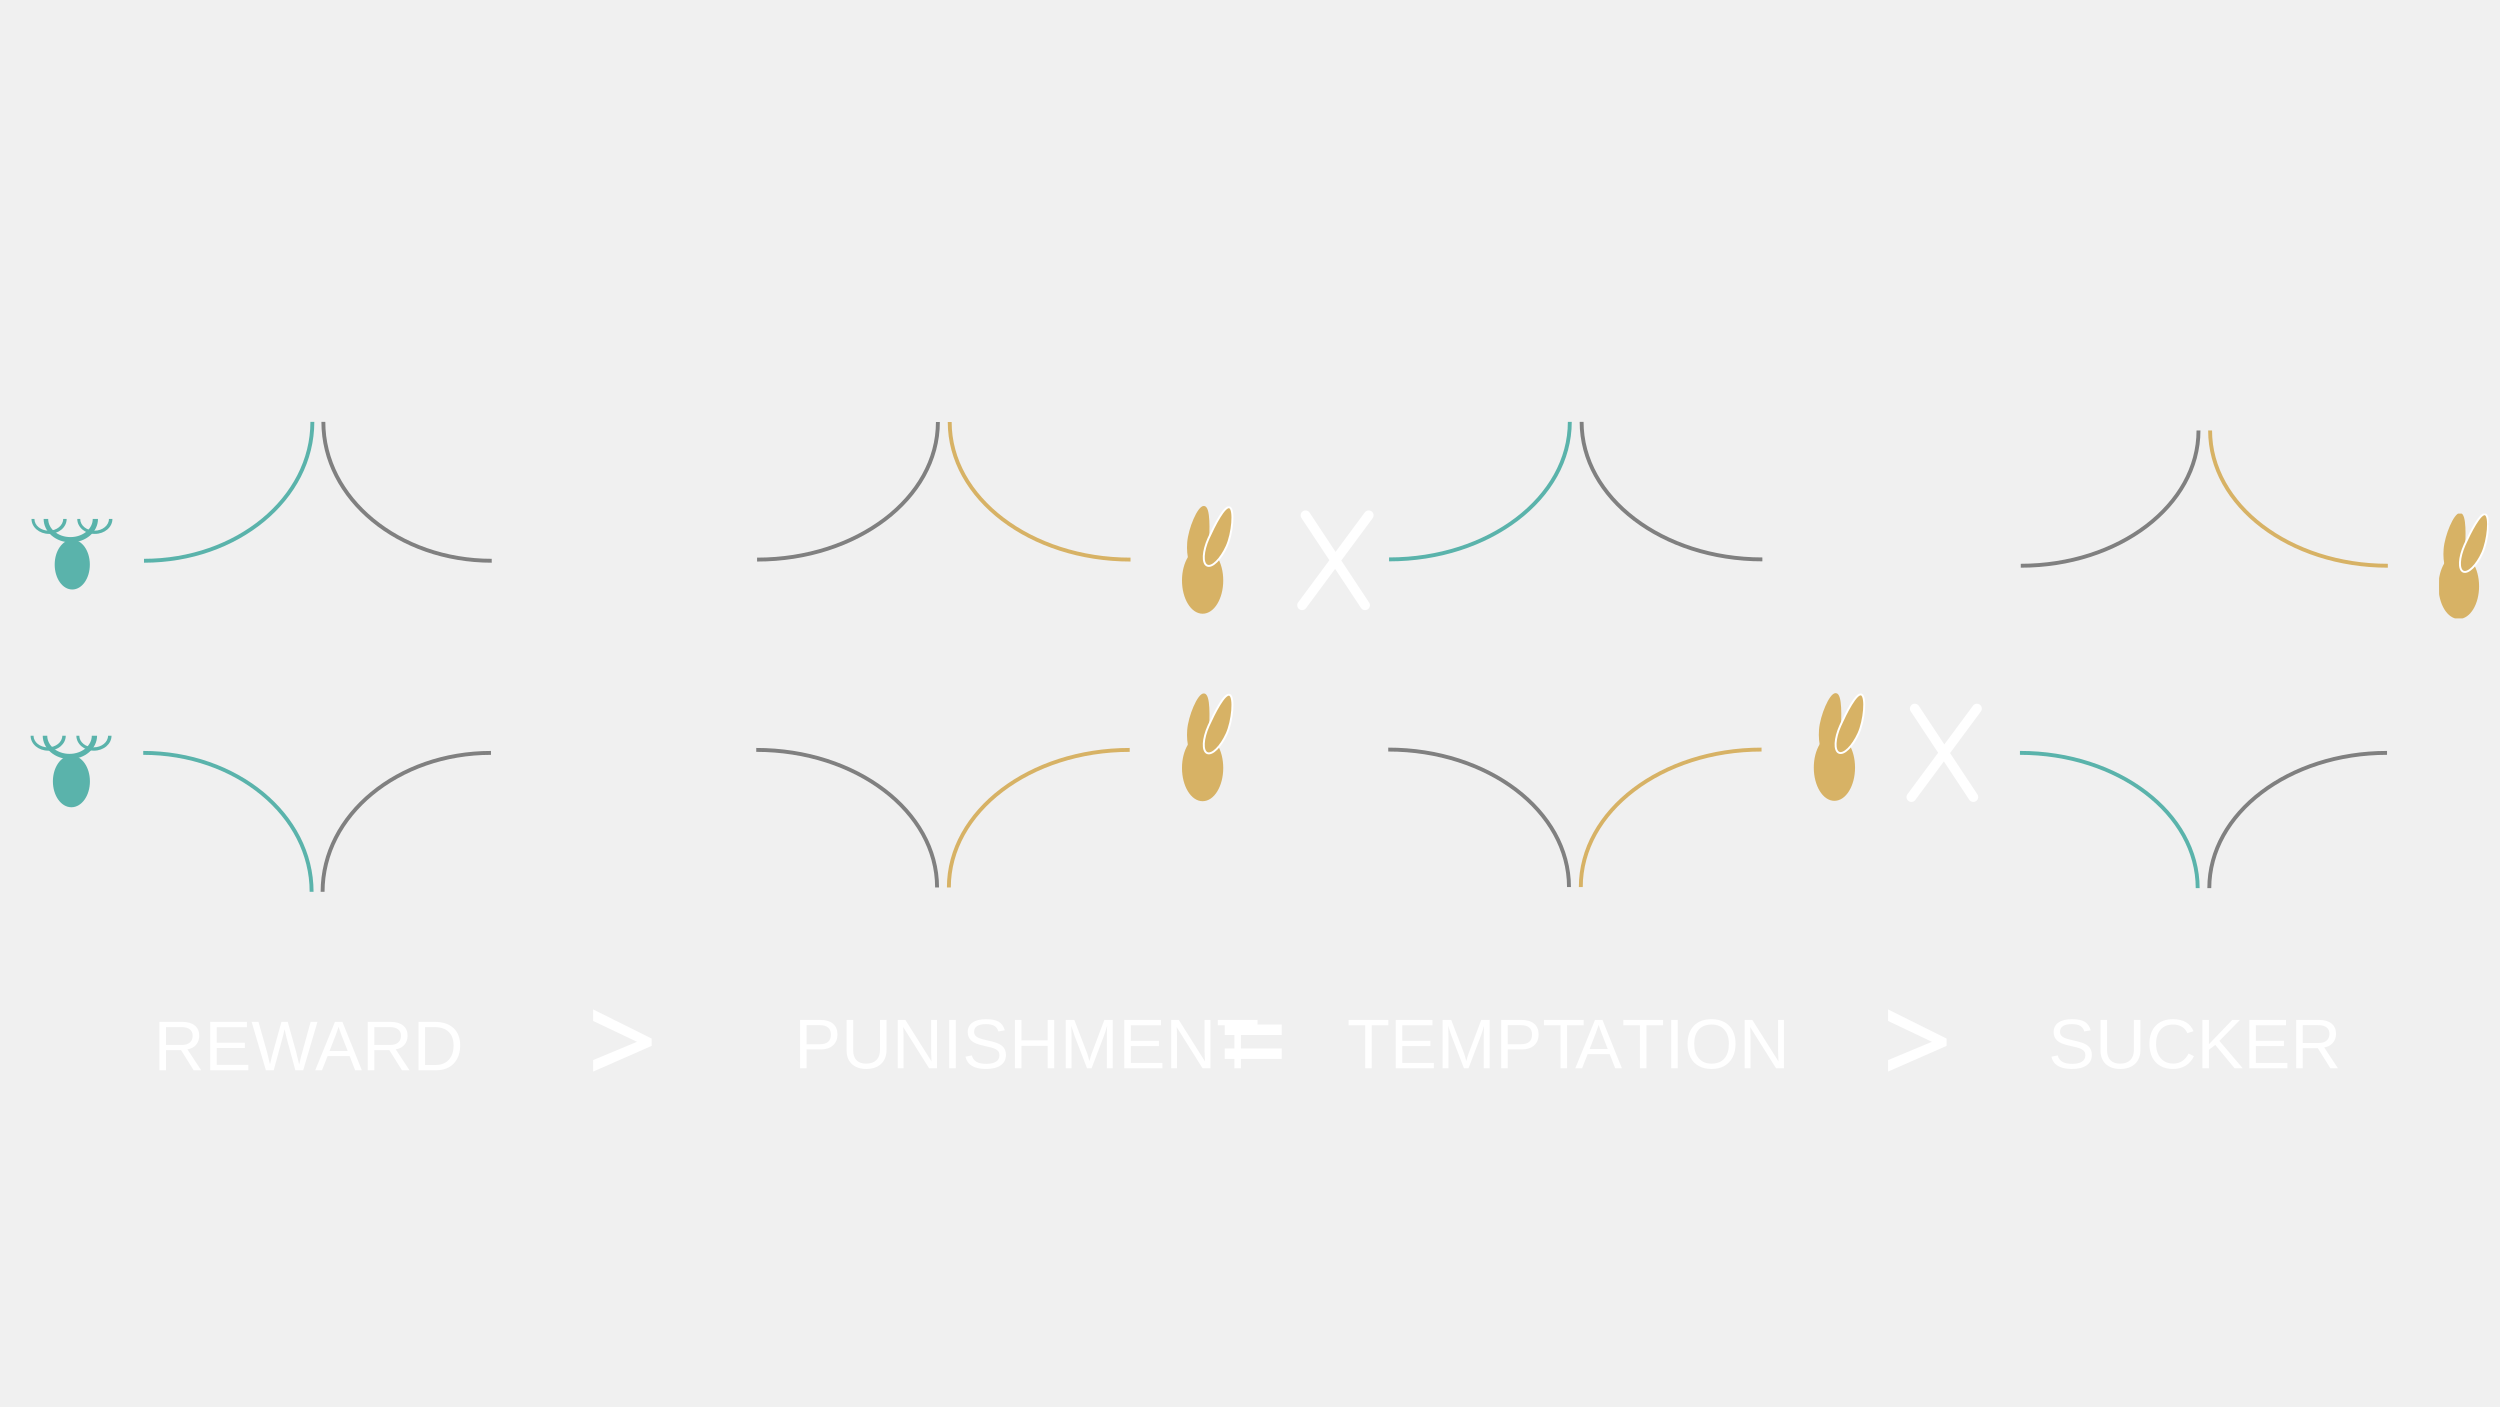
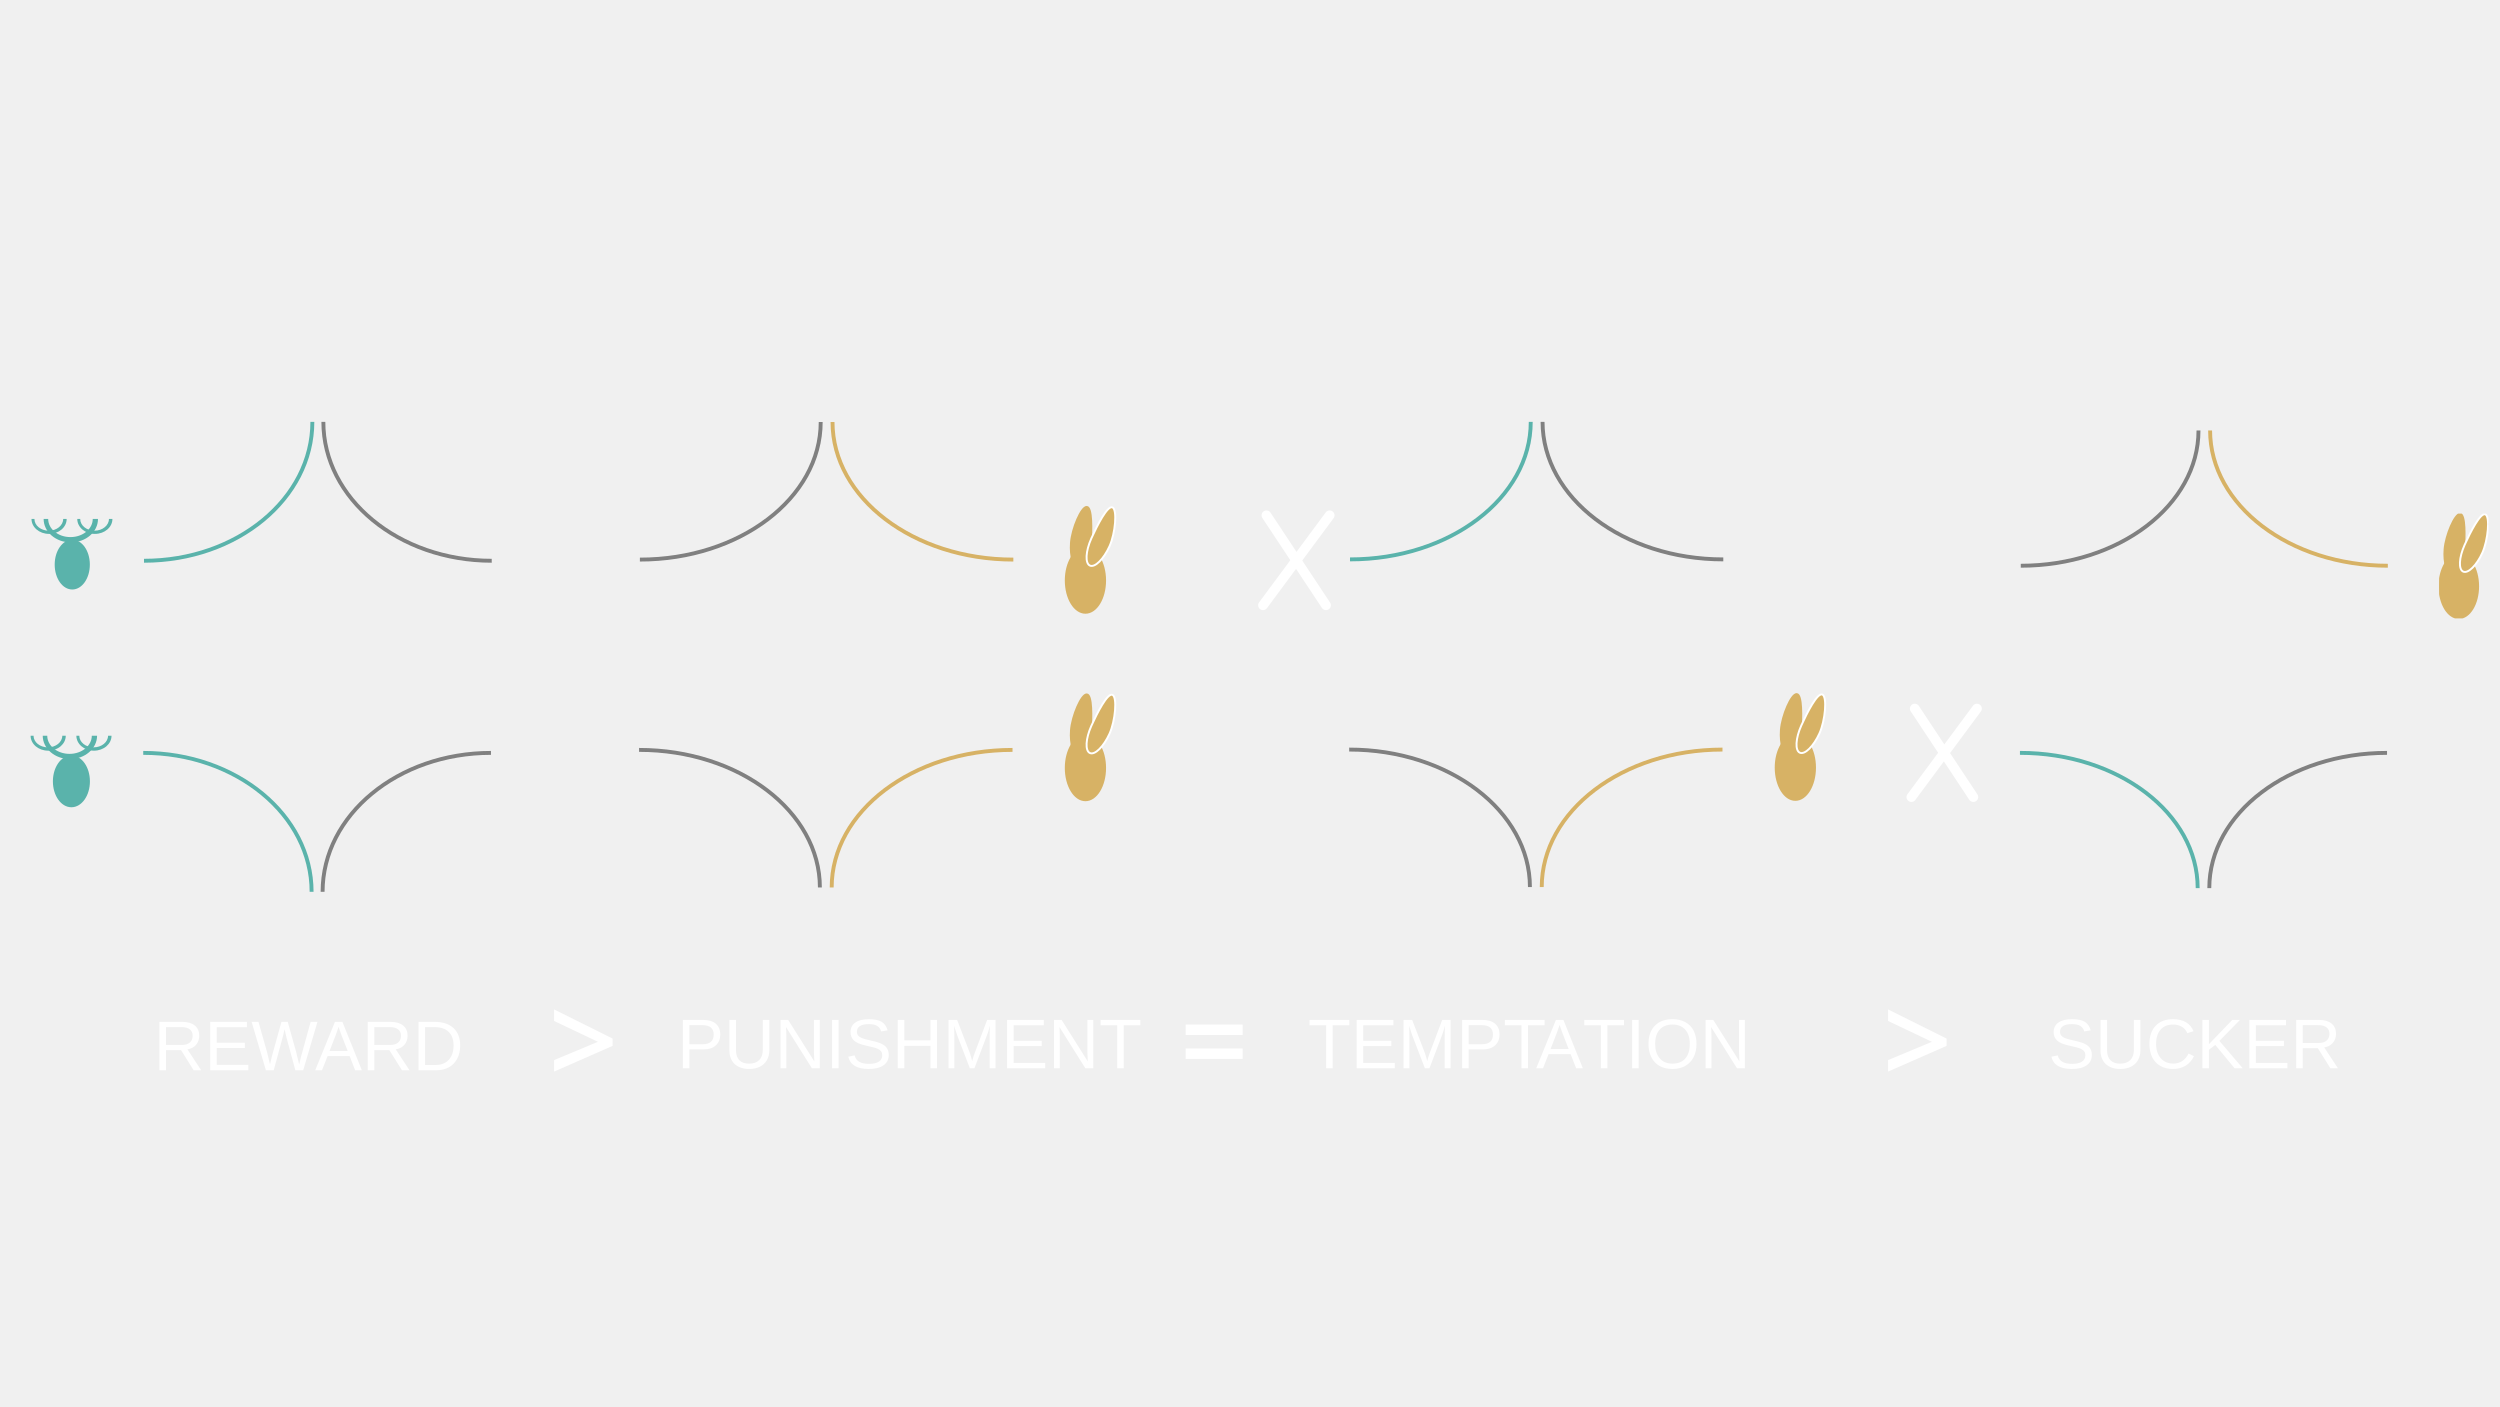
<svg xmlns="http://www.w3.org/2000/svg" id="Layer_1" data-name="Layer 1" viewBox="0 0 1280 720">
  <defs>
    <style>.cls-1,.cls-10,.cls-12,.cls-2,.cls-3,.cls-5{fill:none;}.cls-2,.cls-5{stroke:#5ab3ab;}.cls-10,.cls-2,.cls-3{stroke-width:2px;}.cls-3{stroke:gray;}.cls-4{fill:#5ab3ab;}.cls-6{font-size:36px;font-family:ArialMT, Arial;}.cls-14,.cls-15,.cls-6{fill:#fff;}.cls-7{letter-spacing:-0.04em;}.cls-8{letter-spacing:-0.07em;}.cls-9{letter-spacing:-0.02em;}.cls-10,.cls-12{stroke:#d7b265;}.cls-11,.cls-13{fill:#d7b265;}.cls-13,.cls-14,.cls-15{stroke:#fff;}.cls-13{stroke-miterlimit:10;}.cls-14{stroke-linecap:round;stroke-width:5px;}.cls-15{font-size:61.49px;font-family:MyriadPro-Regular, Myriad Pro;}.cls-16{clip-path:url(#clip-path);}</style>
    <clipPath id="clip-path">
      <rect class="cls-1" x="1248.82" y="262.95" width="25.27" height="53.66" />
    </clipPath>
  </defs>
  <path class="cls-2" d="M159.54,456.59c0-39.27-38.59-71.11-86.2-71.11" />
  <path class="cls-3" d="M165.17,456.59c0-39.27,38.59-71.11,86.2-71.11" />
  <path class="cls-2" d="M159.93,216c0,39.27-38.59,71.11-86.2,71.11" />
  <path class="cls-3" d="M165.56,216c0,39.27,38.59,71.11,86.2,71.11" />
  <path class="cls-4" d="M37,301.83c5,0,9-5.71,9-12.76s-4-12.75-9-12.75-9,5.71-9,12.75,4,12.76,9,12.76" />
  <ellipse class="cls-1" cx="37.02" cy="289.07" rx="8.98" ry="12.76" />
  <path class="cls-4" d="M50.17,265.71H47.48c0,5.13-5.1,9.28-11.4,9.28s-11.41-4.15-11.41-9.28H22.34c0,6.6,6.23,12,13.91,12s13.92-5.35,13.92-12" />
  <path class="cls-1" d="M50.17,265.71H47.48c0,5.13-5.1,9.28-11.4,9.28s-11.41-4.15-11.41-9.28H22.34c0,6.6,6.23,12,13.91,12S50.17,272.31,50.17,265.71Z" />
  <path class="cls-4" d="M57.51,265.71H55.78c0,3.28-3.29,6-7.36,6s-7.35-2.67-7.35-6H39.56c0,4.23,4,7.65,9,7.65s9-3.42,9-7.65" />
  <path class="cls-1" d="M57.51,265.71H55.78c0,3.28-3.29,6-7.36,6s-7.35-2.67-7.35-6H39.56c0,4.23,4,7.65,9,7.65S57.51,269.94,57.51,265.71Z" />
  <path class="cls-4" d="M34.08,265.71H32.35c0,3.28-3.29,6-7.36,6s-7.36-2.67-7.36-6h-1.5c0,4.23,4,7.65,9,7.65s9-3.42,9-7.65" />
  <path class="cls-1" d="M34.08,265.71H32.35c0,3.28-3.29,6-7.36,6s-7.36-2.67-7.36-6h-1.5c0,4.23,4,7.65,9,7.65S34.08,269.94,34.08,265.71Z" />
  <path class="cls-4" d="M36.56,412.81c4.95,0,9-5.71,9-12.75s-4-12.76-9-12.76-9,5.71-9,12.76,4,12.75,9,12.75" />
  <ellipse class="cls-5" cx="36.56" cy="400.06" rx="8.98" ry="12.76" />
  <path class="cls-4" d="M49.7,376.69H47c0,5.13-5.11,9.29-11.41,9.29s-11.4-4.16-11.4-9.29H21.88c0,6.6,6.23,11.95,13.91,11.95s13.91-5.35,13.91-11.95" />
  <path class="cls-1" d="M49.7,376.69H47c0,5.13-5.11,9.29-11.41,9.29s-11.4-4.16-11.4-9.29H21.88c0,6.6,6.23,11.95,13.91,11.95S49.7,383.29,49.7,376.69Z" />
  <path class="cls-4" d="M57.05,376.69H55.32c0,3.29-3.3,5.95-7.36,5.95S40.6,380,40.6,376.69H39.1c0,4.23,4,7.66,9,7.66s9-3.43,9-7.66" />
  <path class="cls-1" d="M57.05,376.69H55.32c0,3.29-3.3,5.95-7.36,5.95S40.6,380,40.6,376.69H39.1c0,4.23,4,7.66,9,7.66S57.05,380.92,57.05,376.69Z" />
  <path class="cls-4" d="M33.62,376.69H31.89c0,3.29-3.3,5.95-7.36,5.95s-7.36-2.66-7.36-5.95h-1.5c0,4.23,4,7.66,9,7.66s9-3.43,9-7.66" />
  <path class="cls-1" d="M33.62,376.69H31.89c0,3.29-3.3,5.95-7.36,5.95s-7.36-2.66-7.36-5.95h-1.5c0,4.23,4,7.66,9,7.66S33.62,380.92,33.62,376.69Z" />
  <text class="cls-6" transform="translate(78.67 547.96)">RE<tspan class="cls-7" x="50.01" y="0">W</tspan>
    <tspan x="82.65" y="0">ARD</tspan>
  </text>
-   <text class="cls-6" transform="translate(689.67 546.96)">TEMP<tspan class="cls-8" x="100" y="0">TA</tspan>
+   <text class="cls-6" transform="translate(669.67 546.96)">TEMP<tspan class="cls-8" x="100" y="0">TA</tspan>
    <tspan x="140.66" y="0">TION</tspan>
  </text>
-   <text class="cls-6" transform="translate(406.67 546.96)">PUNISHMEN<tspan class="cls-9" x="216.02" y="0">T</tspan>
+   <text class="cls-6" transform="translate(346.67 546.96)">PUNISHMEN<tspan class="cls-9" x="216.02" y="0">T</tspan>
  </text>
-   <path class="cls-3" d="M803.32,454.19c0-38.89-41.43-70.41-92.54-70.41" />
-   <path class="cls-10" d="M809.37,454.19c0-38.89,41.43-70.41,92.54-70.41" />
-   <path class="cls-2" d="M803.74,216c0,38.89-41.43,70.41-92.54,70.41" />
-   <path class="cls-3" d="M809.79,216c0,38.89,41.43,70.41,92.54,70.41" />
-   <path class="cls-11" d="M939.22,409.54c5.56,0,10.06-7.4,10.06-16.53s-4.5-16.52-10.06-16.52-10.05,7.4-10.05,16.52,4.5,16.53,10.05,16.53" />
-   <ellipse class="cls-12" cx="939.22" cy="393.01" rx="10.06" ry="16.52" />
-   <path class="cls-11" d="M939.93,355.37c2.79.19,2.48,11.87,2,19s-3.21,12.83-6,12.64-4.62-6.15-4.1-13.32,5.34-18.54,8.13-18.36" />
-   <path class="cls-12" d="M939.93,355.37c2.79.19,2.48,11.87,2,19s-3.21,12.83-6,12.64-4.62-6.15-4.1-13.32S937.14,355.19,939.93,355.37Z" />
-   <path class="cls-11" d="M953.06,355.61c-2.55-1.13-7.85,9.31-10.8,15.87s-3.28,12.79-.73,13.91,7-3.28,10-9.84,4.11-18.82,1.55-19.94" />
-   <path class="cls-13" d="M953.06,355.61c-2.55-1.13-7.85,9.31-10.8,15.87s-3.28,12.79-.73,13.91,7-3.28,10-9.84S955.62,356.73,953.06,355.61Z" />
-   <rect class="cls-1" x="928.97" y="355.18" width="25.69" height="54.55" />
-   <line class="cls-14" x1="668.42" y1="263.84" x2="698.91" y2="309.89" />
-   <line class="cls-14" x1="666.67" y1="309.89" x2="700.78" y2="263.84" />
-   <text class="cls-15" transform="translate(301.12 555.01)">&gt;</text>
+   <path class="cls-3" d="M783.32,454.19c0-38.89-41.43-70.41-92.54-70.41" />
+   <path class="cls-10" d="M789.37,454.19c0-38.89,41.43-70.41,92.54-70.41" />
+   <path class="cls-2" d="M783.74,216c0,38.89-41.43,70.41-92.54,70.41" />
+   <path class="cls-3" d="M789.79,216c0,38.89,41.43,70.41,92.54,70.41" />
+   <path class="cls-11" d="M919.22,409.54c5.56,0,10.06-7.4,10.06-16.53s-4.5-16.52-10.06-16.52-10.05,7.4-10.05,16.52,4.5,16.53,10.05,16.53" />
+   <ellipse class="cls-12" cx="919.22" cy="393.01" rx="10.06" ry="16.52" />
+   <path class="cls-11" d="M919.93,355.37c2.79.19,2.48,11.87,2,19s-3.21,12.83-6,12.64-4.62-6.15-4.1-13.32,5.34-18.54,8.13-18.36" />
+   <path class="cls-12" d="M919.93,355.37c2.79.19,2.48,11.87,2,19s-3.21,12.83-6,12.64-4.62-6.15-4.1-13.32S917.14,355.19,919.93,355.37Z" />
+   <path class="cls-11" d="M933.06,355.61c-2.55-1.13-7.85,9.31-10.8,15.87s-3.28,12.79-.73,13.91,7-3.28,10-9.84,4.11-18.82,1.55-19.94" />
+   <path class="cls-13" d="M933.06,355.61c-2.55-1.13-7.85,9.31-10.8,15.87s-3.28,12.79-.73,13.91,7-3.28,10-9.84S935.62,356.73,933.06,355.61Z" />
+   <rect class="cls-1" x="908.97" y="355.18" width="25.69" height="54.55" />
+   <line class="cls-14" x1="648.42" y1="263.84" x2="678.91" y2="309.89" />
+   <line class="cls-14" x1="646.67" y1="309.89" x2="680.78" y2="263.84" />
+   <text class="cls-15" transform="translate(281.12 555.01)">&gt;</text>
  <text class="cls-15" transform="translate(964.12 555.01)">&gt;</text>
-   <text class="cls-15" transform="translate(624.12 555.01)">=</text>
-   <path class="cls-3" d="M479.78,454.39c0-38.91-41.45-70.44-92.58-70.44" />
-   <path class="cls-10" d="M485.82,454.39c0-38.91,41.46-70.44,92.59-70.44" />
-   <path class="cls-3" d="M480.2,216.07c0,38.91-41.45,70.44-92.58,70.44" />
-   <path class="cls-10" d="M486.25,216.07c0,38.91,41.45,70.44,92.58,70.44" />
-   <path class="cls-11" d="M615.74,313.73c5.55,0,10.06-7.4,10.06-16.53s-4.51-16.53-10.06-16.53-10.06,7.4-10.06,16.53,4.5,16.53,10.06,16.53" />
-   <ellipse class="cls-12" cx="615.74" cy="297.2" rx="10.06" ry="16.53" />
-   <path class="cls-11" d="M616.44,259.54c2.79.19,2.49,11.87,2,19s-3.2,12.84-6,12.65-4.62-6.15-4.1-13.32,5.34-18.55,8.13-18.37" />
-   <path class="cls-12" d="M616.44,259.54c2.79.19,2.49,11.87,2,19s-3.2,12.84-6,12.65-4.62-6.15-4.1-13.32S613.65,259.36,616.44,259.54Z" />
-   <path class="cls-11" d="M629.58,259.78c-2.55-1.13-7.85,9.31-10.81,15.87s-3.28,12.8-.72,13.93,7-3.29,10-9.85,4.12-18.83,1.56-20" />
-   <path class="cls-13" d="M629.58,259.78c-2.55-1.13-7.85,9.31-10.81,15.87s-3.28,12.8-.72,13.93,7-3.29,10-9.85S632.14,260.9,629.58,259.78Z" />
-   <rect class="cls-1" x="605.48" y="259.35" width="25.7" height="54.58" />
-   <path class="cls-11" d="M615.74,409.72c5.55,0,10.06-7.4,10.06-16.53s-4.51-16.53-10.06-16.53-10.06,7.4-10.06,16.53,4.5,16.53,10.06,16.53" />
-   <ellipse class="cls-12" cx="615.74" cy="393.19" rx="10.06" ry="16.53" />
-   <path class="cls-11" d="M616.44,355.53c2.79.19,2.49,11.87,2,19s-3.2,12.84-6,12.65-4.62-6.15-4.1-13.32,5.34-18.55,8.13-18.37" />
-   <path class="cls-12" d="M616.44,355.53c2.79.19,2.49,11.87,2,19s-3.2,12.84-6,12.65-4.62-6.15-4.1-13.32S613.65,355.35,616.44,355.53Z" />
-   <path class="cls-11" d="M629.58,355.77c-2.55-1.13-7.85,9.31-10.81,15.87s-3.28,12.8-.72,13.92,7-3.28,10-9.84,4.12-18.83,1.56-20" />
-   <path class="cls-13" d="M629.58,355.77c-2.55-1.13-7.85,9.31-10.81,15.87s-3.28,12.8-.72,13.92,7-3.28,10-9.84S632.14,356.89,629.58,355.77Z" />
-   <rect class="cls-1" x="605.48" y="355.34" width="25.7" height="54.58" />
+   <text class="cls-15" transform="translate(604.12 555.01)">=</text>
+   <path class="cls-3" d="M419.78,454.39c0-38.91-41.45-70.44-92.58-70.44" />
+   <path class="cls-10" d="M425.82,454.39c0-38.91,41.46-70.44,92.59-70.44" />
+   <path class="cls-3" d="M420.2,216.07c0,38.91-41.45,70.44-92.58,70.44" />
+   <path class="cls-10" d="M426.25,216.07c0,38.91,41.45,70.44,92.58,70.44" />
+   <path class="cls-11" d="M555.74,313.73c5.55,0,10.06-7.4,10.06-16.53s-4.51-16.53-10.06-16.53-10.06,7.4-10.06,16.53,4.5,16.53,10.06,16.53" />
+   <ellipse class="cls-12" cx="555.74" cy="297.2" rx="10.06" ry="16.53" />
+   <path class="cls-11" d="M556.44,259.54c2.79.19,2.49,11.87,2,19s-3.2,12.84-6,12.65-4.62-6.15-4.1-13.32,5.34-18.55,8.13-18.37" />
+   <path class="cls-12" d="M556.44,259.54c2.79.19,2.49,11.87,2,19s-3.2,12.84-6,12.65-4.62-6.15-4.1-13.32S553.65,259.36,556.44,259.54Z" />
+   <path class="cls-11" d="M569.58,259.78c-2.55-1.13-7.85,9.31-10.81,15.87s-3.28,12.8-.72,13.93,7-3.29,10-9.85,4.12-18.83,1.56-20" />
+   <path class="cls-13" d="M569.58,259.78c-2.55-1.13-7.85,9.31-10.81,15.87s-3.28,12.8-.72,13.93,7-3.29,10-9.85S572.14,260.9,569.58,259.78Z" />
+   <rect class="cls-1" x="545.48" y="259.35" width="25.7" height="54.58" />
+   <path class="cls-11" d="M555.74,409.72c5.55,0,10.06-7.4,10.06-16.53s-4.51-16.53-10.06-16.53-10.06,7.4-10.06,16.53,4.5,16.53,10.06,16.53" />
+   <ellipse class="cls-12" cx="555.74" cy="393.19" rx="10.06" ry="16.53" />
+   <path class="cls-11" d="M556.44,355.53c2.79.19,2.49,11.87,2,19s-3.2,12.84-6,12.65-4.62-6.15-4.1-13.32,5.34-18.55,8.13-18.37" />
+   <path class="cls-12" d="M556.44,355.53c2.79.19,2.49,11.87,2,19s-3.2,12.84-6,12.65-4.62-6.15-4.1-13.32S553.65,355.35,556.44,355.53Z" />
+   <path class="cls-11" d="M569.58,355.77c-2.55-1.13-7.85,9.31-10.81,15.87s-3.28,12.8-.72,13.92,7-3.28,10-9.84,4.12-18.83,1.56-20" />
+   <path class="cls-13" d="M569.58,355.77c-2.55-1.13-7.85,9.31-10.81,15.87s-3.28,12.8-.72,13.92,7-3.28,10-9.84S572.14,356.89,569.58,355.77Z" />
+   <rect class="cls-1" x="545.48" y="355.34" width="25.7" height="54.58" />
  <path class="cls-2" d="M1125.21,454.73c0-38.25-40.76-69.26-91-69.26" />
  <path class="cls-3" d="M1131.16,454.73c0-38.25,40.76-69.26,91-69.26" />
  <path class="cls-3" d="M1125.63,220.4c0,38.25-40.76,69.26-91,69.26" />
  <path class="cls-10" d="M1131.57,220.4c0,38.25,40.76,69.26,91,69.26" />
  <g class="cls-16">
    <path class="cls-11" d="M1258.9,316.42c5.46,0,9.89-7.28,9.89-16.25s-4.43-16.26-9.89-16.26-9.89,7.28-9.89,16.26,4.43,16.25,9.89,16.25" />
    <ellipse class="cls-12" cx="1258.9" cy="300.17" rx="9.89" ry="16.25" />
    <path class="cls-11" d="M1259.59,263.14c2.74.18,2.45,11.67,1.93,18.72s-3.15,12.62-5.89,12.44-4.55-6.05-4-13.1,5.25-18.24,8-18.06" />
    <path class="cls-12" d="M1259.59,263.14c2.74.18,2.45,11.67,1.93,18.72s-3.15,12.62-5.89,12.44-4.55-6.05-4-13.1S1256.85,263,1259.59,263.14Z" />
    <path class="cls-11" d="M1272.51,263.37c-2.51-1.11-7.72,9.16-10.62,15.61s-3.23,12.58-.72,13.69,6.91-3.23,9.81-9.68,4-18.51,1.53-19.62" />
    <path class="cls-13" d="M1272.51,263.37c-2.51-1.11-7.72,9.16-10.62,15.61s-3.23,12.58-.72,13.69,6.91-3.23,9.81-9.68S1275,264.48,1272.51,263.37Z" />
  </g>
  <line class="cls-14" x1="980.36" y1="362.8" x2="1010.35" y2="408.1" />
  <line class="cls-14" x1="978.63" y1="408.1" x2="1012.19" y2="362.8" />
  <text class="cls-6" transform="translate(1048.67 546.96)">SUCKER</text>
</svg>
